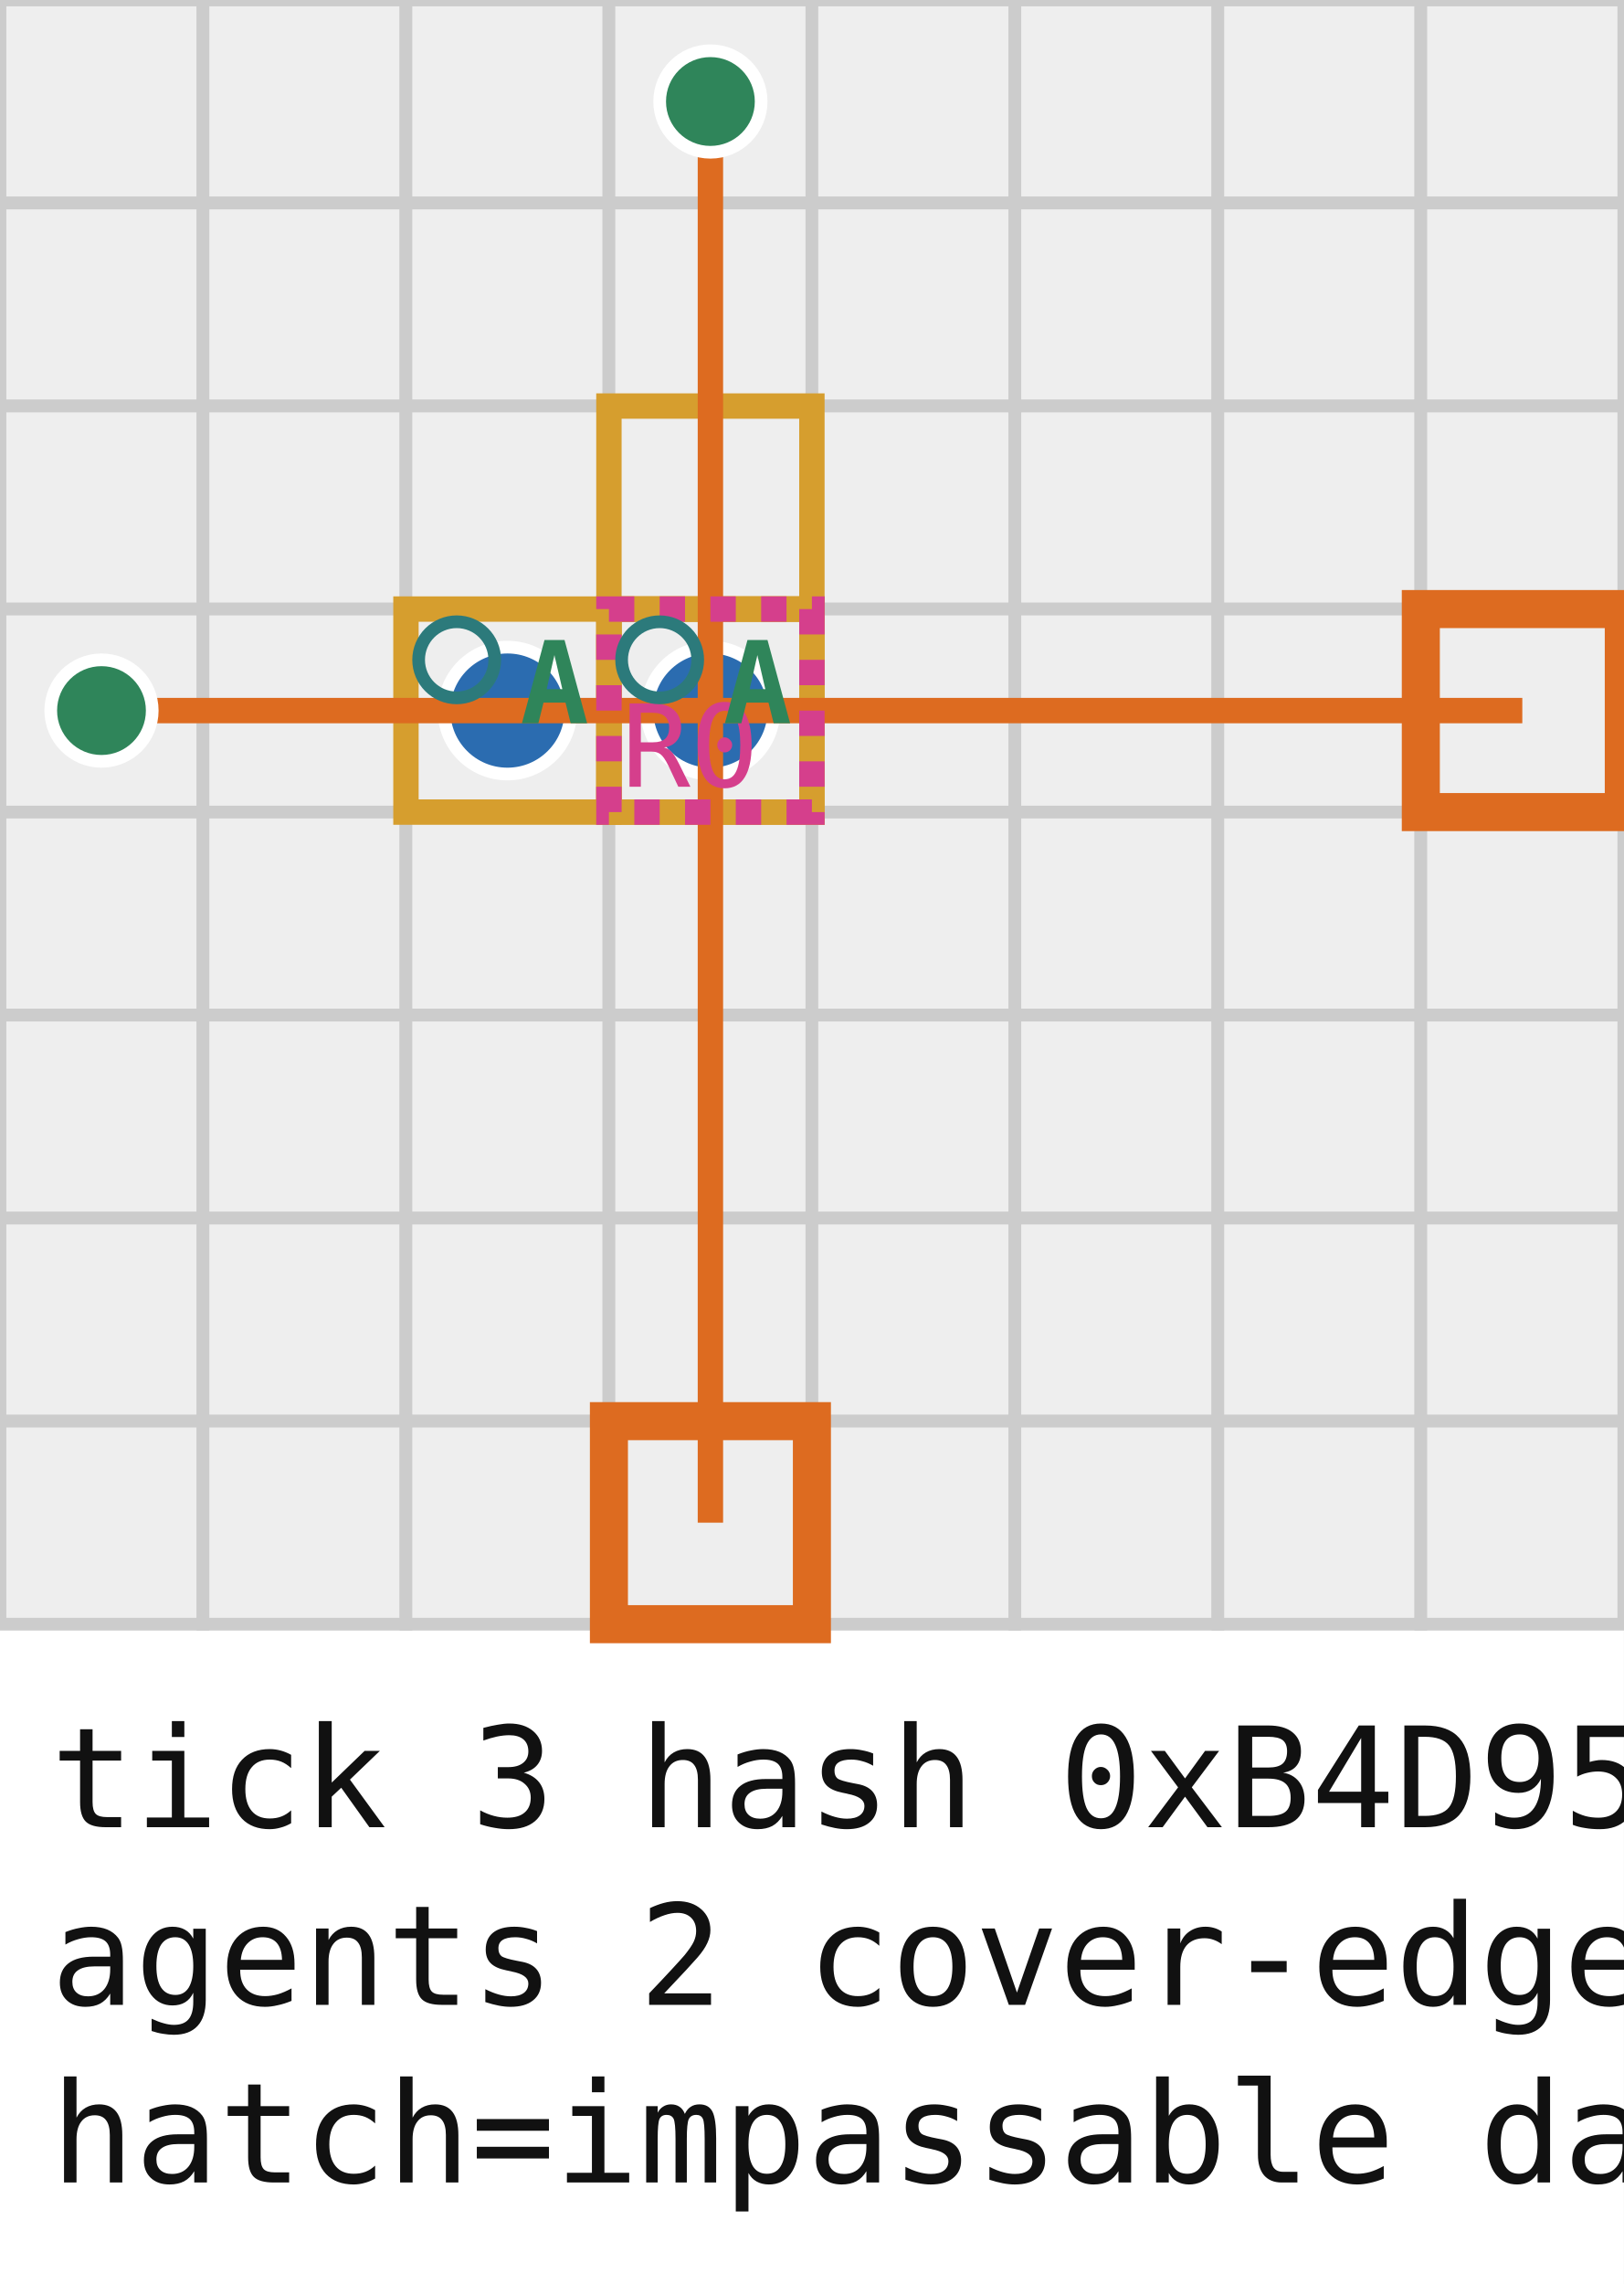
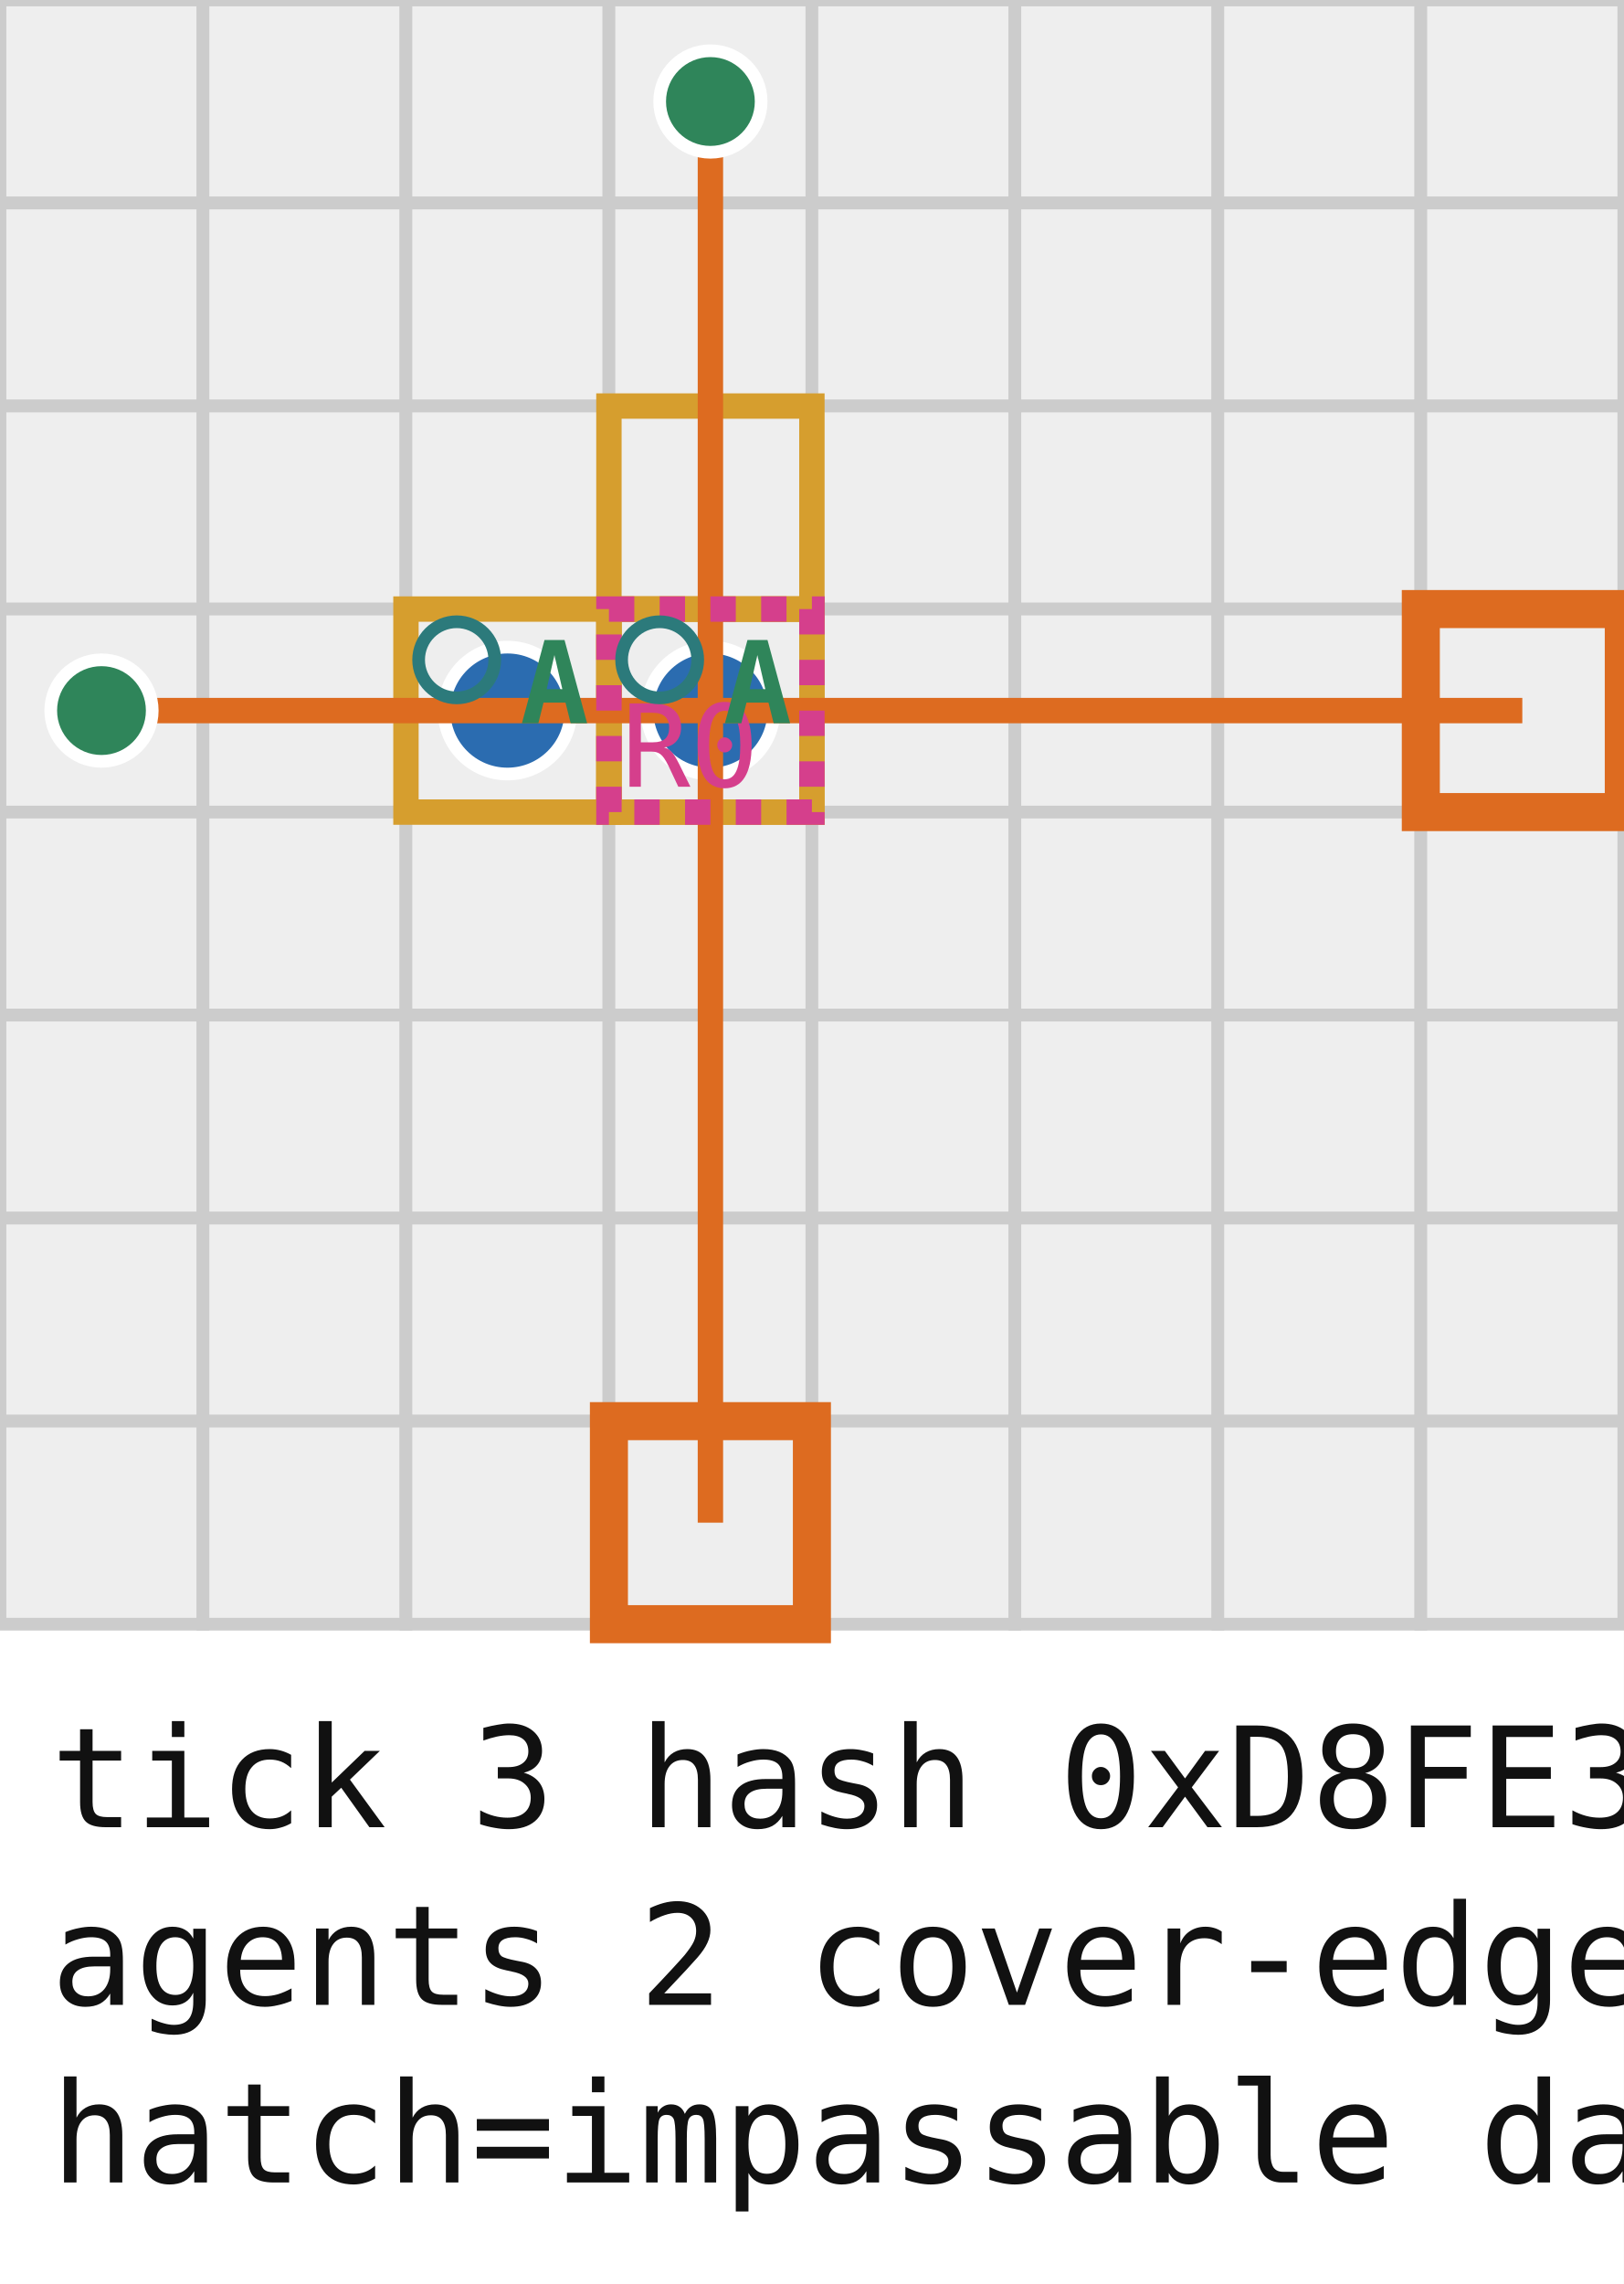
<svg xmlns="http://www.w3.org/2000/svg" width="128" height="180" viewBox="0 0 128 180">
  <defs>
    <pattern id="cw-hatch" width="4" height="4" patternUnits="userSpaceOnUse">
      <path d="M0,4 L4,0" stroke="#8a8a8a" stroke-width="1" />
    </pattern>
  </defs>
  <rect x="0" y="0" width="128" height="180" fill="#ffffff" />
  <rect x="0" y="0" width="16" height="16" fill="rgb(238,238,238)" stroke="#cccccc" stroke-width="1" />
  <rect x="16" y="0" width="16" height="16" fill="rgb(238,238,238)" stroke="#cccccc" stroke-width="1" />
  <rect x="32" y="0" width="16" height="16" fill="rgb(238,238,238)" stroke="#cccccc" stroke-width="1" />
  <rect x="48" y="0" width="16" height="16" fill="rgb(238,238,238)" stroke="#cccccc" stroke-width="1" />
  <rect x="64" y="0" width="16" height="16" fill="rgb(238,238,238)" stroke="#cccccc" stroke-width="1" />
  <rect x="80" y="0" width="16" height="16" fill="rgb(238,238,238)" stroke="#cccccc" stroke-width="1" />
  <rect x="96" y="0" width="16" height="16" fill="rgb(238,238,238)" stroke="#cccccc" stroke-width="1" />
  <rect x="112" y="0" width="16" height="16" fill="rgb(238,238,238)" stroke="#cccccc" stroke-width="1" />
  <rect x="0" y="16" width="16" height="16" fill="rgb(238,238,238)" stroke="#cccccc" stroke-width="1" />
  <rect x="16" y="16" width="16" height="16" fill="rgb(238,238,238)" stroke="#cccccc" stroke-width="1" />
  <rect x="32" y="16" width="16" height="16" fill="rgb(238,238,238)" stroke="#cccccc" stroke-width="1" />
  <rect x="48" y="16" width="16" height="16" fill="rgb(238,238,238)" stroke="#cccccc" stroke-width="1" />
  <rect x="64" y="16" width="16" height="16" fill="rgb(238,238,238)" stroke="#cccccc" stroke-width="1" />
  <rect x="80" y="16" width="16" height="16" fill="rgb(238,238,238)" stroke="#cccccc" stroke-width="1" />
  <rect x="96" y="16" width="16" height="16" fill="rgb(238,238,238)" stroke="#cccccc" stroke-width="1" />
  <rect x="112" y="16" width="16" height="16" fill="rgb(238,238,238)" stroke="#cccccc" stroke-width="1" />
  <rect x="0" y="32" width="16" height="16" fill="rgb(238,238,238)" stroke="#cccccc" stroke-width="1" />
  <rect x="16" y="32" width="16" height="16" fill="rgb(238,238,238)" stroke="#cccccc" stroke-width="1" />
  <rect x="32" y="32" width="16" height="16" fill="rgb(238,238,238)" stroke="#cccccc" stroke-width="1" />
  <rect x="48" y="32" width="16" height="16" fill="rgb(238,238,238)" stroke="#cccccc" stroke-width="1" />
  <rect x="64" y="32" width="16" height="16" fill="rgb(238,238,238)" stroke="#cccccc" stroke-width="1" />
  <rect x="80" y="32" width="16" height="16" fill="rgb(238,238,238)" stroke="#cccccc" stroke-width="1" />
  <rect x="96" y="32" width="16" height="16" fill="rgb(238,238,238)" stroke="#cccccc" stroke-width="1" />
  <rect x="112" y="32" width="16" height="16" fill="rgb(238,238,238)" stroke="#cccccc" stroke-width="1" />
  <rect x="0" y="48" width="16" height="16" fill="rgb(238,238,238)" stroke="#cccccc" stroke-width="1" />
  <rect x="16" y="48" width="16" height="16" fill="rgb(238,238,238)" stroke="#cccccc" stroke-width="1" />
  <rect x="32" y="48" width="16" height="16" fill="rgb(238,238,238)" stroke="#cccccc" stroke-width="1" />
  <rect x="48" y="48" width="16" height="16" fill="rgb(238,238,238)" stroke="#cccccc" stroke-width="1" />
  <rect x="64" y="48" width="16" height="16" fill="rgb(238,238,238)" stroke="#cccccc" stroke-width="1" />
  <rect x="80" y="48" width="16" height="16" fill="rgb(238,238,238)" stroke="#cccccc" stroke-width="1" />
  <rect x="96" y="48" width="16" height="16" fill="rgb(238,238,238)" stroke="#cccccc" stroke-width="1" />
  <rect x="112" y="48" width="16" height="16" fill="rgb(238,238,238)" stroke="#cccccc" stroke-width="1" />
  <rect x="0" y="64" width="16" height="16" fill="rgb(238,238,238)" stroke="#cccccc" stroke-width="1" />
  <rect x="16" y="64" width="16" height="16" fill="rgb(238,238,238)" stroke="#cccccc" stroke-width="1" />
  <rect x="32" y="64" width="16" height="16" fill="rgb(238,238,238)" stroke="#cccccc" stroke-width="1" />
  <rect x="48" y="64" width="16" height="16" fill="rgb(238,238,238)" stroke="#cccccc" stroke-width="1" />
  <rect x="64" y="64" width="16" height="16" fill="rgb(238,238,238)" stroke="#cccccc" stroke-width="1" />
  <rect x="80" y="64" width="16" height="16" fill="rgb(238,238,238)" stroke="#cccccc" stroke-width="1" />
  <rect x="96" y="64" width="16" height="16" fill="rgb(238,238,238)" stroke="#cccccc" stroke-width="1" />
  <rect x="112" y="64" width="16" height="16" fill="rgb(238,238,238)" stroke="#cccccc" stroke-width="1" />
  <rect x="0" y="80" width="16" height="16" fill="rgb(238,238,238)" stroke="#cccccc" stroke-width="1" />
  <rect x="16" y="80" width="16" height="16" fill="rgb(238,238,238)" stroke="#cccccc" stroke-width="1" />
  <rect x="32" y="80" width="16" height="16" fill="rgb(238,238,238)" stroke="#cccccc" stroke-width="1" />
  <rect x="48" y="80" width="16" height="16" fill="rgb(238,238,238)" stroke="#cccccc" stroke-width="1" />
  <rect x="64" y="80" width="16" height="16" fill="rgb(238,238,238)" stroke="#cccccc" stroke-width="1" />
  <rect x="80" y="80" width="16" height="16" fill="rgb(238,238,238)" stroke="#cccccc" stroke-width="1" />
  <rect x="96" y="80" width="16" height="16" fill="rgb(238,238,238)" stroke="#cccccc" stroke-width="1" />
  <rect x="112" y="80" width="16" height="16" fill="rgb(238,238,238)" stroke="#cccccc" stroke-width="1" />
  <rect x="0" y="96" width="16" height="16" fill="rgb(238,238,238)" stroke="#cccccc" stroke-width="1" />
  <rect x="16" y="96" width="16" height="16" fill="rgb(238,238,238)" stroke="#cccccc" stroke-width="1" />
  <rect x="32" y="96" width="16" height="16" fill="rgb(238,238,238)" stroke="#cccccc" stroke-width="1" />
  <rect x="48" y="96" width="16" height="16" fill="rgb(238,238,238)" stroke="#cccccc" stroke-width="1" />
  <rect x="64" y="96" width="16" height="16" fill="rgb(238,238,238)" stroke="#cccccc" stroke-width="1" />
  <rect x="80" y="96" width="16" height="16" fill="rgb(238,238,238)" stroke="#cccccc" stroke-width="1" />
  <rect x="96" y="96" width="16" height="16" fill="rgb(238,238,238)" stroke="#cccccc" stroke-width="1" />
  <rect x="112" y="96" width="16" height="16" fill="rgb(238,238,238)" stroke="#cccccc" stroke-width="1" />
  <rect x="0" y="112" width="16" height="16" fill="rgb(238,238,238)" stroke="#cccccc" stroke-width="1" />
  <rect x="16" y="112" width="16" height="16" fill="rgb(238,238,238)" stroke="#cccccc" stroke-width="1" />
  <rect x="32" y="112" width="16" height="16" fill="rgb(238,238,238)" stroke="#cccccc" stroke-width="1" />
  <rect x="48" y="112" width="16" height="16" fill="rgb(238,238,238)" stroke="#cccccc" stroke-width="1" />
  <rect x="64" y="112" width="16" height="16" fill="rgb(238,238,238)" stroke="#cccccc" stroke-width="1" />
  <rect x="80" y="112" width="16" height="16" fill="rgb(238,238,238)" stroke="#cccccc" stroke-width="1" />
  <rect x="96" y="112" width="16" height="16" fill="rgb(238,238,238)" stroke="#cccccc" stroke-width="1" />
  <rect x="112" y="112" width="16" height="16" fill="rgb(238,238,238)" stroke="#cccccc" stroke-width="1" />
  <rect x="48" y="32" width="16" height="16" fill="none" stroke="#d69e2e" stroke-width="2" />
  <rect x="48" y="48" width="16" height="16" fill="none" stroke="#d69e2e" stroke-width="2" />
  <rect x="32" y="48" width="16" height="16" fill="none" stroke="#d69e2e" stroke-width="2" />
  <rect x="48" y="48" width="16" height="16" fill="none" stroke="#d69e2e" stroke-width="2" />
  <line x1="56" y1="56" x2="56" y2="120" stroke="#2b6cb0" stroke-width="1" stroke-dasharray="3,2" />
  <circle cx="56" cy="56" r="5" fill="#2b6cb0" stroke="#ffffff" stroke-width="1" />
  <line x1="40" y1="56" x2="120" y2="56" stroke="#2b6cb0" stroke-width="1" stroke-dasharray="3,2" />
  <circle cx="40" cy="56" r="5" fill="#2b6cb0" stroke="#ffffff" stroke-width="1" />
  <polyline points="56,8 56,24 56,40 56,56 56,72 56,88 56,104 56,120" fill="none" stroke="#dd6b20" stroke-width="2" />
  <circle cx="56" cy="8" r="4" fill="#2f855a" stroke="#ffffff" stroke-width="1" />
  <rect x="48" y="112" width="16" height="16" fill="none" stroke="#dd6b20" stroke-width="3" />
  <polyline points="8,56 24,56 40,56 56,56 72,56 88,56 104,56 120,56" fill="none" stroke="#dd6b20" stroke-width="2" />
  <circle cx="8" cy="56" r="4" fill="#2f855a" stroke="#ffffff" stroke-width="1" />
  <rect x="112" y="48" width="16" height="16" fill="none" stroke="#dd6b20" stroke-width="3" />
  <rect x="48" y="48" width="16" height="16" fill="none" stroke="#d53f8c" stroke-width="2" stroke-dasharray="2,2" />
  <text x="49" y="62" font-family="monospace" font-size="9" fill="#d53f8c">R0</text>
  <text x="57" y="57" font-family="monospace" font-size="9" font-weight="bold" fill="#2f855a">A</text>
  <text x="41" y="57" font-family="monospace" font-size="9" font-weight="bold" fill="#2f855a">A</text>
  <circle cx="52" cy="52" r="3" fill="none" stroke="#2c7a7b" stroke-width="1" />
  <circle cx="36" cy="52" r="3" fill="none" stroke="#2c7a7b" stroke-width="1" />
-   <text x="4" y="144" font-family="monospace" font-size="11" fill="#111111">tick 3  hash 0xB4D95356B6FCCB70  draws 0</text>
+   <text x="4" y="144" font-family="monospace" font-size="11" fill="#111111">tick 3  hash 0xD8FE3D872AF27B33  draws 0</text>
  <text x="4" y="158" font-family="monospace" font-size="11" fill="#111111">agents 2  cover-edges 0  events 2</text>
  <text x="4" y="172" font-family="monospace" font-size="11" fill="#111111">hatch=impassable  dark border=opaque  darker fill=higher elevation  triangle=cover  circle=agent</text>
</svg>
